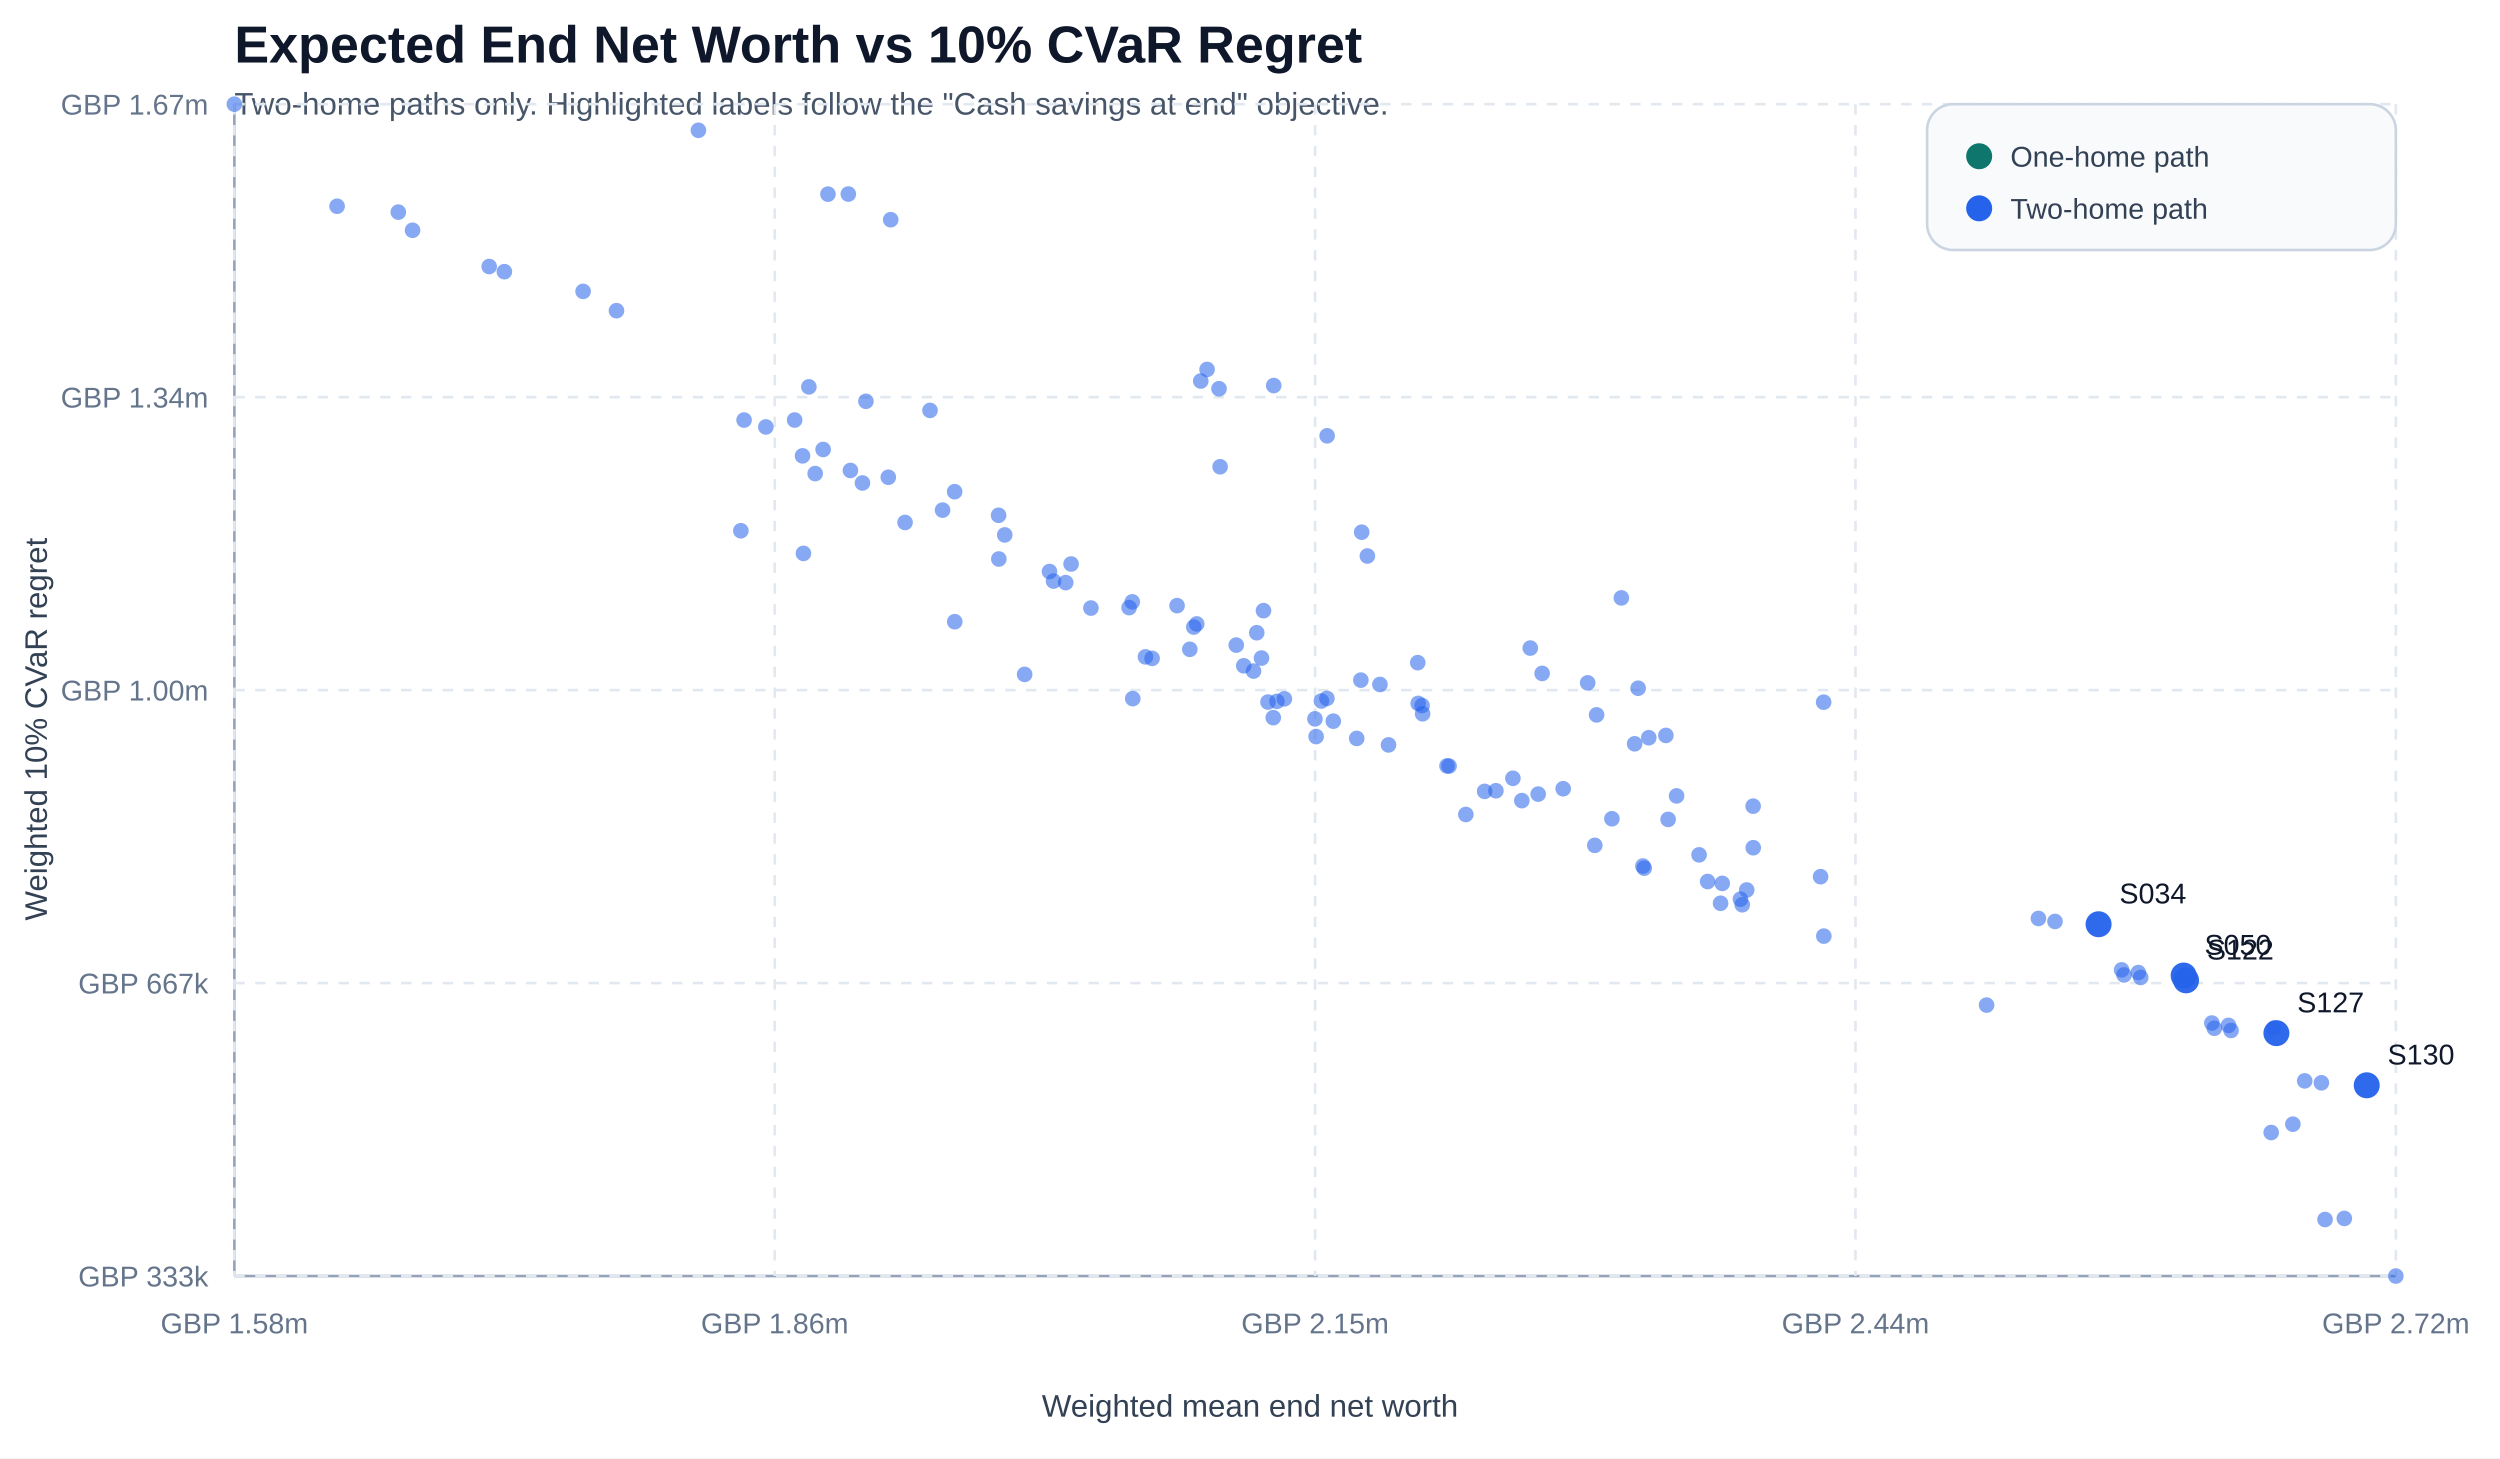
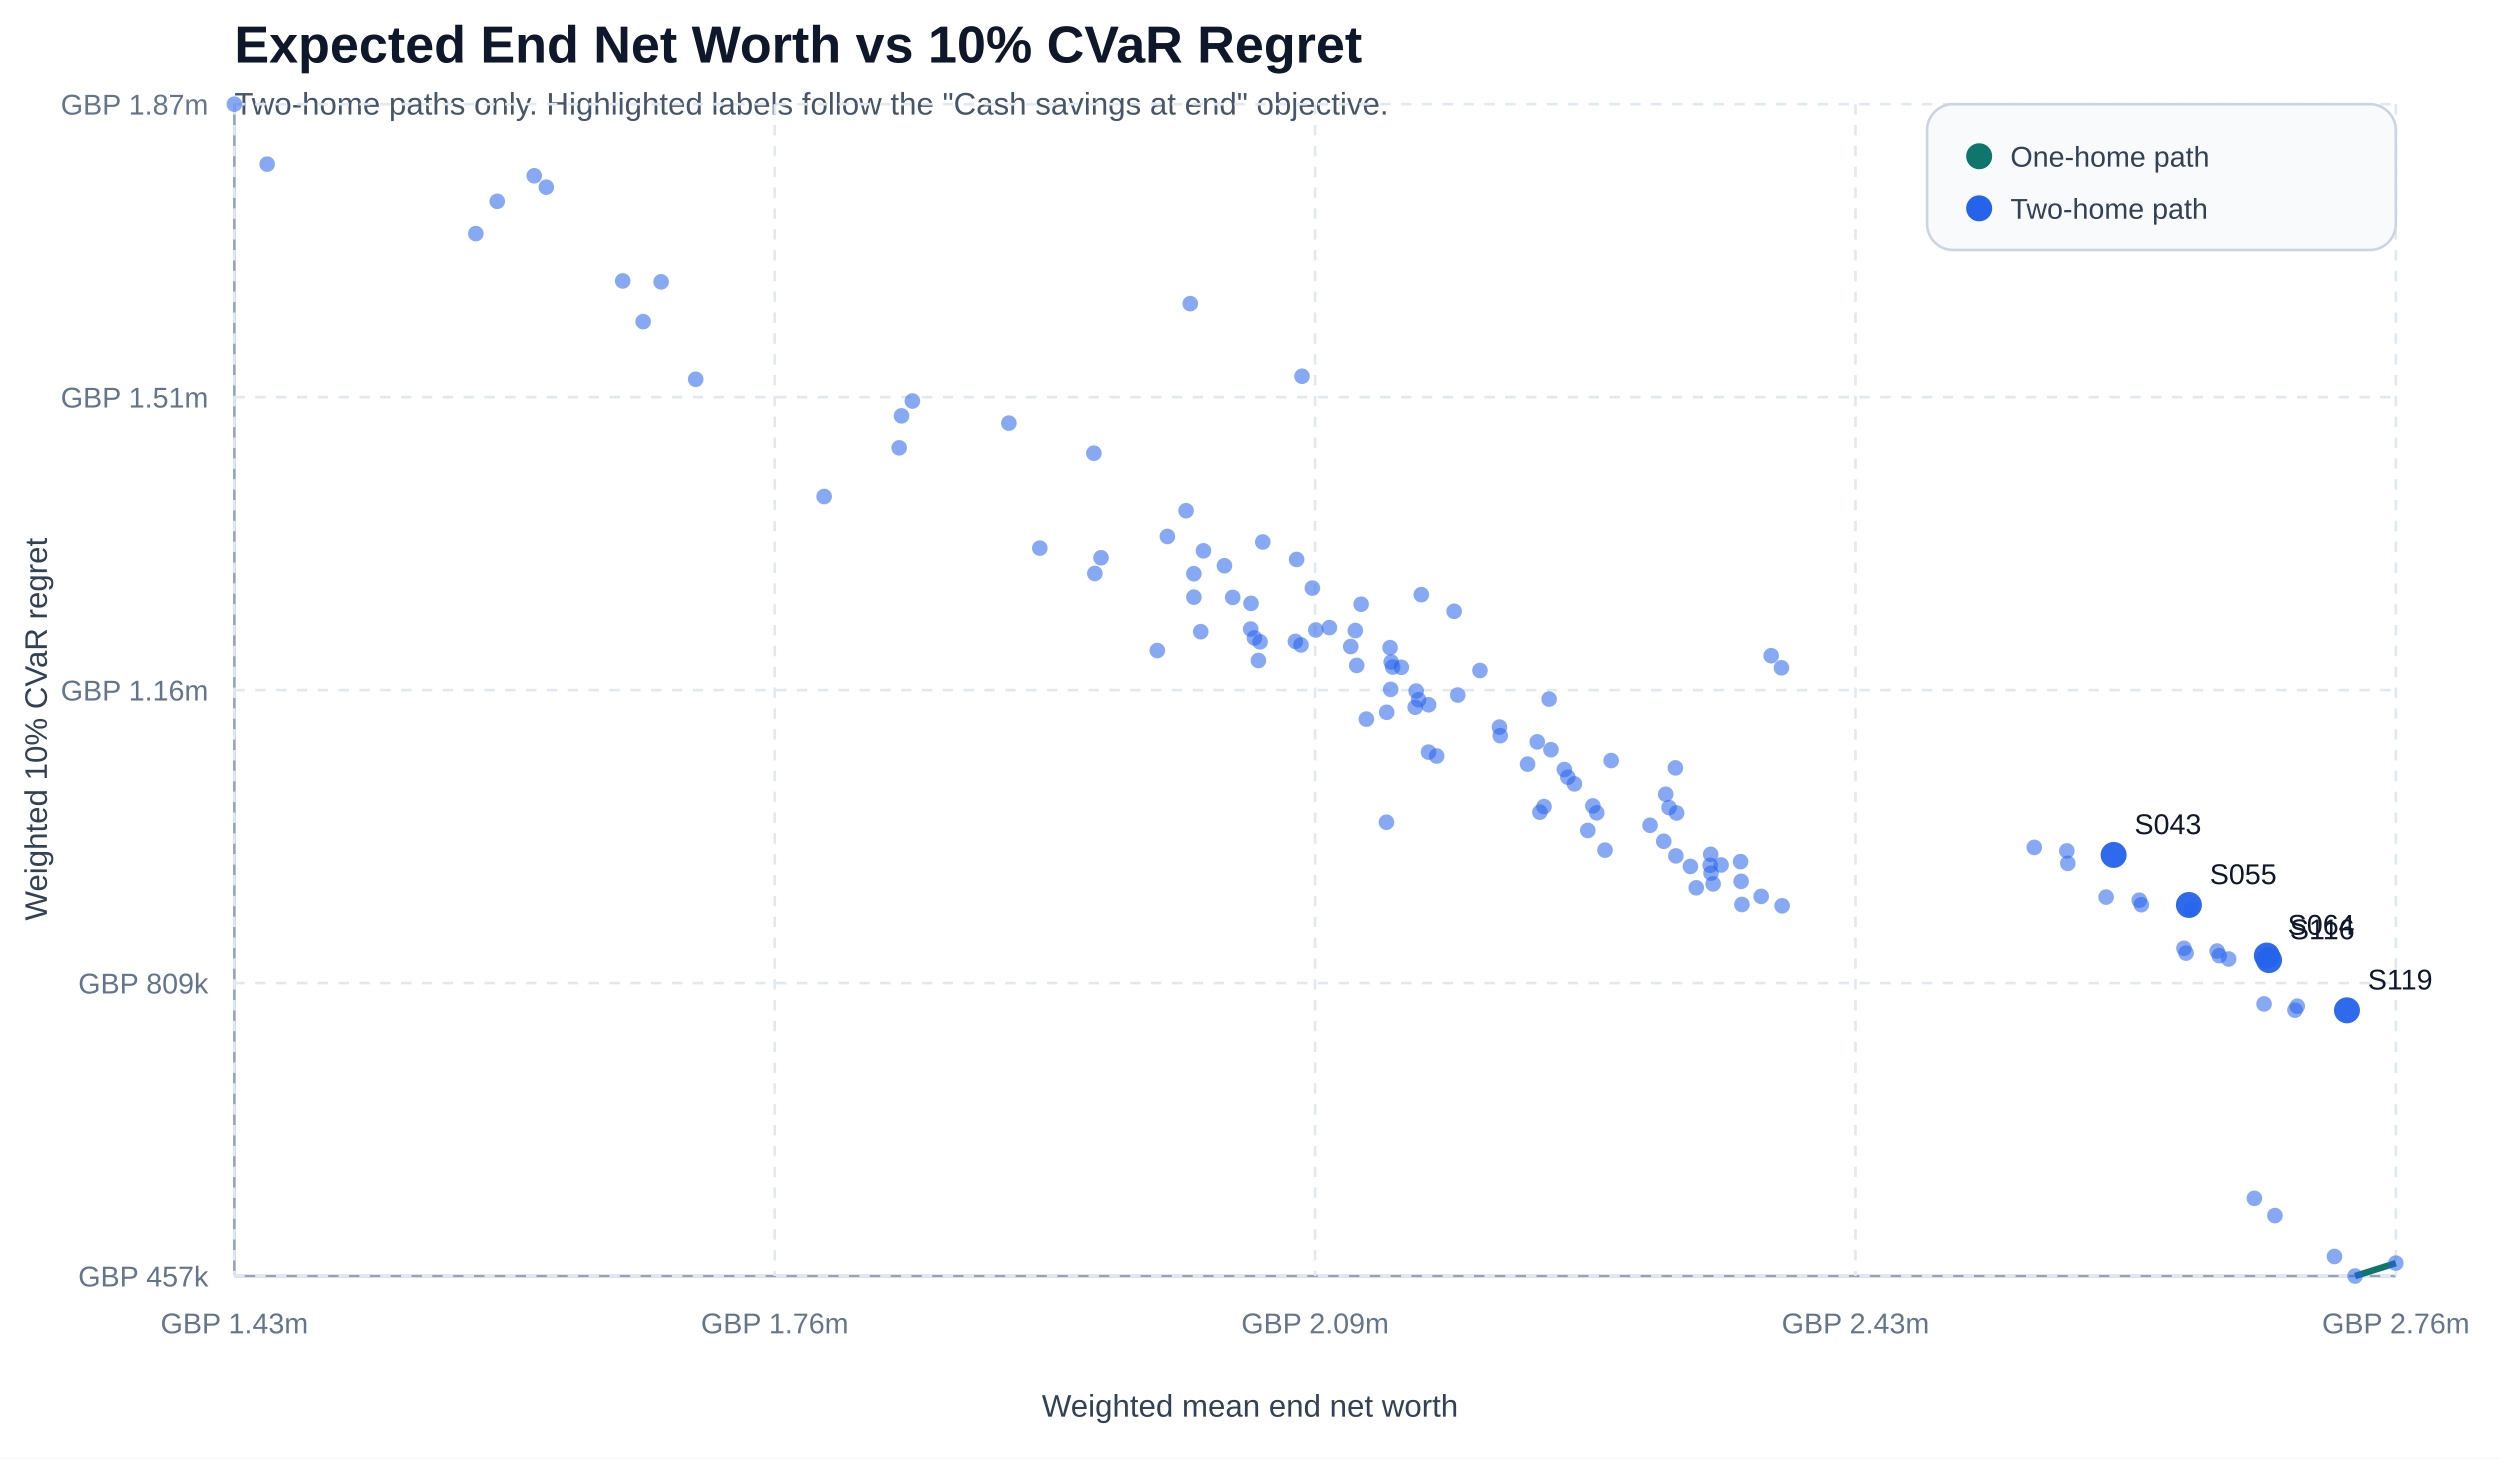
<svg xmlns="http://www.w3.org/2000/svg" width="960" height="560" viewBox="0 0 960 560">
  <rect width="960" height="560" fill="#ffffff" />
  <text x="90" y="24" font-size="20" font-family="Arial, sans-serif" font-weight="700" fill="#0f172a">Expected End Net Worth vs 10% CVaR Regret</text>
  <text x="90" y="44" font-size="12" font-family="Arial, sans-serif" fill="#475569">Two-home paths only. Highlighted labels follow the "Cash savings at end" objective.</text>
  <line x1="90" y1="490" x2="920" y2="490" stroke="#94a3b8" />
  <line x1="90" y1="40" x2="90" y2="490" stroke="#94a3b8" />
  <line x1="90" y1="40" x2="90" y2="490" stroke="#e2e8f0" stroke-dasharray="4 4" />
  <line x1="90" y1="490" x2="920" y2="490" stroke="#e2e8f0" stroke-dasharray="4 4" />
-   <text x="90" y="512" text-anchor="middle" font-size="11" font-family="Arial, sans-serif" fill="#64748b">GBP 1.58m</text>
-   <text x="80" y="494" text-anchor="end" font-size="11" font-family="Arial, sans-serif" fill="#64748b">GBP 333k</text>
+   <text x="90" y="512" text-anchor="middle" font-size="11" font-family="Arial, sans-serif" fill="#64748b">GBP 1.43m</text>
+   <text x="80" y="494" text-anchor="end" font-size="11" font-family="Arial, sans-serif" fill="#64748b">GBP 457k</text>
  <line x1="297.5" y1="40" x2="297.5" y2="490" stroke="#e2e8f0" stroke-dasharray="4 4" />
  <line x1="90" y1="377.5" x2="920" y2="377.5" stroke="#e2e8f0" stroke-dasharray="4 4" />
-   <text x="297.5" y="512" text-anchor="middle" font-size="11" font-family="Arial, sans-serif" fill="#64748b">GBP 1.86m</text>
-   <text x="80" y="381.5" text-anchor="end" font-size="11" font-family="Arial, sans-serif" fill="#64748b">GBP 667k</text>
+   <text x="297.5" y="512" text-anchor="middle" font-size="11" font-family="Arial, sans-serif" fill="#64748b">GBP 1.76m</text>
+   <text x="80" y="381.5" text-anchor="end" font-size="11" font-family="Arial, sans-serif" fill="#64748b">GBP 809k</text>
  <line x1="505" y1="40" x2="505" y2="490" stroke="#e2e8f0" stroke-dasharray="4 4" />
  <line x1="90" y1="265" x2="920" y2="265" stroke="#e2e8f0" stroke-dasharray="4 4" />
-   <text x="505" y="512" text-anchor="middle" font-size="11" font-family="Arial, sans-serif" fill="#64748b">GBP 2.15m</text>
-   <text x="80" y="269" text-anchor="end" font-size="11" font-family="Arial, sans-serif" fill="#64748b">GBP 1.00m</text>
+   <text x="505" y="512" text-anchor="middle" font-size="11" font-family="Arial, sans-serif" fill="#64748b">GBP 2.09m</text>
+   <text x="80" y="269" text-anchor="end" font-size="11" font-family="Arial, sans-serif" fill="#64748b">GBP 1.16m</text>
  <line x1="712.5" y1="40" x2="712.5" y2="490" stroke="#e2e8f0" stroke-dasharray="4 4" />
  <line x1="90" y1="152.5" x2="920" y2="152.5" stroke="#e2e8f0" stroke-dasharray="4 4" />
-   <text x="712.5" y="512" text-anchor="middle" font-size="11" font-family="Arial, sans-serif" fill="#64748b">GBP 2.44m</text>
-   <text x="80" y="156.5" text-anchor="end" font-size="11" font-family="Arial, sans-serif" fill="#64748b">GBP 1.34m</text>
+   <text x="712.5" y="512" text-anchor="middle" font-size="11" font-family="Arial, sans-serif" fill="#64748b">GBP 2.43m</text>
+   <text x="80" y="156.5" text-anchor="end" font-size="11" font-family="Arial, sans-serif" fill="#64748b">GBP 1.51m</text>
  <line x1="920" y1="40" x2="920" y2="490" stroke="#e2e8f0" stroke-dasharray="4 4" />
  <line x1="90" y1="40" x2="920" y2="40" stroke="#e2e8f0" stroke-dasharray="4 4" />
-   <text x="920" y="512" text-anchor="middle" font-size="11" font-family="Arial, sans-serif" fill="#64748b">GBP 2.72m</text>
-   <text x="80" y="44" text-anchor="end" font-size="11" font-family="Arial, sans-serif" fill="#64748b">GBP 1.67m</text>
-   <polyline points="920,490" fill="none" stroke="#0f766e" stroke-width="2.5" />
-   <circle cx="493.206" cy="268.352" r="3" fill="#2563eb" opacity="0.55" />
-   <circle cx="556.45" cy="294.17" r="3" fill="#2563eb" opacity="0.55" />
-   <circle cx="533.185" cy="286.042" r="3" fill="#2563eb" opacity="0.55" />
-   <circle cx="612.4" cy="324.614" r="3" fill="#2563eb" opacity="0.55" />
-   <circle cx="456.886" cy="249.338" r="3" fill="#2563eb" opacity="0.55" />
-   <circle cx="555.642" cy="294.105" r="3" fill="#2563eb" opacity="0.55" />
-   <circle cx="507.412" cy="269.185" r="3" fill="#2563eb" opacity="0.55" />
-   <circle cx="418.918" cy="233.496" r="3" fill="#2563eb" opacity="0.55" />
-   <circle cx="584.376" cy="307.441" r="3" fill="#2563eb" opacity="0.55" />
-   <circle cx="481.358" cy="257.686" r="3" fill="#2563eb" opacity="0.55" />
-   <circle cx="477.601" cy="255.661" r="3" fill="#2563eb" opacity="0.55" />
-   <circle cx="630.873" cy="332.556" r="3" fill="#2563eb" opacity="0.55" />
-   <circle cx="484.412" cy="252.699" r="3" fill="#2563eb" opacity="0.55" />
-   <circle cx="458.408" cy="240.79" r="3" fill="#2563eb" opacity="0.55" />
-   <circle cx="383.555" cy="214.656" r="3" fill="#2563eb" opacity="0.55" />
-   <circle cx="433.577" cy="233.325" r="3" fill="#2563eb" opacity="0.55" />
-   <circle cx="403.006" cy="219.469" r="3" fill="#2563eb" opacity="0.55" />
-   <circle cx="434.98" cy="268.269" r="3" fill="#2563eb" opacity="0.55" />
-   <circle cx="544.574" cy="270.106" r="3" fill="#2563eb" opacity="0.55" />
-   <circle cx="529.886" cy="262.833" r="3" fill="#2563eb" opacity="0.55" />
-   <circle cx="411.298" cy="216.575" r="3" fill="#2563eb" opacity="0.55" />
-   <circle cx="670.74" cy="341.754" r="3" fill="#2563eb" opacity="0.55" />
-   <circle cx="673.203" cy="309.56" r="3" fill="#2563eb" opacity="0.55" />
-   <circle cx="511.989" cy="276.93" r="3" fill="#2563eb" opacity="0.55" />
-   <circle cx="669.032" cy="347.423" r="3" fill="#2563eb" opacity="0.55" />
-   <circle cx="590.659" cy="304.942" r="3" fill="#2563eb" opacity="0.55" />
-   <circle cx="409.229" cy="223.723" r="3" fill="#2563eb" opacity="0.55" />
-   <circle cx="347.541" cy="200.623" r="3" fill="#2563eb" opacity="0.55" />
-   <circle cx="673.246" cy="325.525" r="3" fill="#2563eb" opacity="0.55" />
-   <circle cx="509.531" cy="268.19" r="3" fill="#2563eb" opacity="0.55" />
-   <circle cx="434.792" cy="231.111" r="3" fill="#2563eb" opacity="0.55" />
-   <circle cx="660.694" cy="346.85" r="3" fill="#2563eb" opacity="0.55" />
-   <circle cx="361.945" cy="195.886" r="3" fill="#2563eb" opacity="0.55" />
-   <circle cx="385.816" cy="205.407" r="3" fill="#2563eb" opacity="0.55" />
-   <circle cx="600.258" cy="302.873" r="3" fill="#2563eb" opacity="0.55" />
-   <circle cx="643.803" cy="305.628" r="3" fill="#2563eb" opacity="0.55" />
-   <circle cx="920" cy="490" r="3" fill="#2563eb" opacity="0.55" />
-   <circle cx="668.329" cy="345.286" r="3" fill="#2563eb" opacity="0.55" />
-   <circle cx="618.974" cy="314.402" r="3" fill="#2563eb" opacity="0.55" />
-   <circle cx="633.128" cy="283.283" r="3" fill="#2563eb" opacity="0.55" />
-   <circle cx="490.347" cy="269.316" r="3" fill="#2563eb" opacity="0.55" />
-   <circle cx="652.444" cy="328.262" r="3" fill="#2563eb" opacity="0.55" />
-   <circle cx="592.178" cy="258.593" r="3" fill="#2563eb" opacity="0.55" />
-   <circle cx="639.697" cy="282.403" r="3" fill="#2563eb" opacity="0.55" />
-   <circle cx="580.952" cy="298.865" r="3" fill="#2563eb" opacity="0.55" />
-   <circle cx="640.558" cy="314.653" r="3" fill="#2563eb" opacity="0.55" />
-   <circle cx="900.225" cy="467.879" r="3" fill="#2563eb" opacity="0.55" />
-   <circle cx="700.348" cy="359.465" r="3" fill="#2563eb" opacity="0.55" />
-   <circle cx="892.812" cy="468.293" r="3" fill="#2563eb" opacity="0.55" />
-   <circle cx="520.978" cy="283.553" r="3" fill="#2563eb" opacity="0.55" />
-   <circle cx="562.885" cy="312.762" r="3" fill="#2563eb" opacity="0.55" />
-   <circle cx="341.109" cy="183.266" r="3" fill="#2563eb" opacity="0.55" />
-   <circle cx="629.04" cy="264.281" r="3" fill="#2563eb" opacity="0.55" />
-   <circle cx="504.938" cy="276.045" r="3" fill="#2563eb" opacity="0.55" />
-   <circle cx="872.139" cy="434.892" r="3" fill="#2563eb" opacity="0.55" />
-   <circle cx="880.457" cy="431.684" r="3" fill="#2563eb" opacity="0.55" />
-   <circle cx="326.561" cy="180.656" r="3" fill="#2563eb" opacity="0.55" />
-   <circle cx="313.028" cy="181.851" r="3" fill="#2563eb" opacity="0.55" />
-   <circle cx="908.824" cy="416.758" r="5" fill="#2563eb" opacity="0.95" />
-   <text x="916.824" y="408.758" font-size="11" font-family="Arial, sans-serif" fill="#0f172a">S130</text>
-   <circle cx="331.189" cy="185.466" r="3" fill="#2563eb" opacity="0.55" />
-   <circle cx="587.624" cy="248.859" r="3" fill="#2563eb" opacity="0.55" />
-   <circle cx="891.417" cy="415.797" r="3" fill="#2563eb" opacity="0.55" />
-   <circle cx="609.672" cy="262.217" r="3" fill="#2563eb" opacity="0.55" />
-   <circle cx="474.724" cy="247.715" r="3" fill="#2563eb" opacity="0.55" />
-   <circle cx="885.004" cy="415.056" r="3" fill="#2563eb" opacity="0.55" />
-   <circle cx="661.35" cy="339.225" r="3" fill="#2563eb" opacity="0.55" />
-   <circle cx="655.727" cy="338.509" r="3" fill="#2563eb" opacity="0.55" />
-   <circle cx="294.089" cy="163.942" r="3" fill="#2563eb" opacity="0.55" />
-   <circle cx="613.092" cy="274.515" r="3" fill="#2563eb" opacity="0.55" />
-   <circle cx="627.702" cy="285.619" r="3" fill="#2563eb" opacity="0.55" />
-   <circle cx="874.133" cy="396.731" r="5" fill="#2563eb" opacity="0.95" />
-   <text x="882.133" y="388.731" font-size="11" font-family="Arial, sans-serif" fill="#0f172a">S127</text>
-   <circle cx="525.074" cy="213.501" r="3" fill="#2563eb" opacity="0.55" />
-   <circle cx="873.165" cy="394.814" r="3" fill="#2563eb" opacity="0.55" />
-   <circle cx="285.73" cy="161.307" r="3" fill="#2563eb" opacity="0.55" />
-   <circle cx="485.18" cy="234.486" r="3" fill="#2563eb" opacity="0.55" />
-   <circle cx="316.08" cy="172.604" r="3" fill="#2563eb" opacity="0.55" />
-   <circle cx="856.726" cy="395.698" r="3" fill="#2563eb" opacity="0.55" />
-   <circle cx="570.106" cy="303.885" r="3" fill="#2563eb" opacity="0.55" />
-   <circle cx="855.759" cy="393.746" r="3" fill="#2563eb" opacity="0.55" />
-   <circle cx="574.432" cy="303.65" r="3" fill="#2563eb" opacity="0.55" />
-   <circle cx="850.313" cy="394.852" r="3" fill="#2563eb" opacity="0.55" />
-   <circle cx="849.345" cy="392.844" r="3" fill="#2563eb" opacity="0.55" />
-   <circle cx="762.85" cy="385.955" r="3" fill="#2563eb" opacity="0.55" />
-   <circle cx="522.567" cy="261.167" r="3" fill="#2563eb" opacity="0.55" />
-   <circle cx="839.442" cy="376.455" r="5" fill="#2563eb" opacity="0.95" />
-   <text x="847.442" y="368.455" font-size="11" font-family="Arial, sans-serif" fill="#0f172a">S122</text>
-   <circle cx="699.1" cy="336.646" r="3" fill="#2563eb" opacity="0.55" />
-   <circle cx="838.519" cy="374.605" r="5" fill="#2563eb" opacity="0.95" />
-   <text x="846.519" y="366.605" font-size="11" font-family="Arial, sans-serif" fill="#0f172a">S050</text>
-   <circle cx="442.407" cy="252.821" r="3" fill="#2563eb" opacity="0.55" />
-   <circle cx="822.035" cy="375.343" r="3" fill="#2563eb" opacity="0.55" />
-   <circle cx="439.851" cy="252.237" r="3" fill="#2563eb" opacity="0.55" />
-   <circle cx="821.115" cy="373.46" r="3" fill="#2563eb" opacity="0.55" />
-   <circle cx="544.408" cy="254.459" r="3" fill="#2563eb" opacity="0.55" />
-   <circle cx="546.088" cy="270.938" r="3" fill="#2563eb" opacity="0.55" />
-   <circle cx="815.622" cy="374.372" r="3" fill="#2563eb" opacity="0.55" />
-   <circle cx="814.703" cy="372.432" r="3" fill="#2563eb" opacity="0.55" />
-   <circle cx="631.384" cy="333.375" r="3" fill="#2563eb" opacity="0.55" />
-   <circle cx="366.622" cy="238.738" r="3" fill="#2563eb" opacity="0.55" />
-   <circle cx="468.519" cy="179.238" r="3" fill="#2563eb" opacity="0.55" />
-   <circle cx="522.884" cy="204.362" r="3" fill="#2563eb" opacity="0.55" />
-   <circle cx="482.589" cy="242.973" r="3" fill="#2563eb" opacity="0.55" />
-   <circle cx="805.856" cy="354.913" r="5" fill="#2563eb" opacity="0.95" />
-   <text x="813.856" y="346.913" font-size="11" font-family="Arial, sans-serif" fill="#0f172a">S034</text>
-   <circle cx="459.547" cy="239.593" r="3" fill="#2563eb" opacity="0.55" />
-   <circle cx="789.113" cy="353.842" r="3" fill="#2563eb" opacity="0.55" />
-   <circle cx="782.758" cy="352.689" r="3" fill="#2563eb" opacity="0.55" />
-   <circle cx="488.939" cy="275.579" r="3" fill="#2563eb" opacity="0.55" />
-   <circle cx="505.385" cy="282.846" r="3" fill="#2563eb" opacity="0.55" />
-   <circle cx="393.461" cy="258.964" r="3" fill="#2563eb" opacity="0.55" />
-   <circle cx="700.278" cy="269.639" r="3" fill="#2563eb" opacity="0.55" />
-   <circle cx="404.552" cy="223.127" r="3" fill="#2563eb" opacity="0.55" />
-   <circle cx="546.282" cy="274.095" r="3" fill="#2563eb" opacity="0.55" />
-   <circle cx="622.601" cy="229.591" r="3" fill="#2563eb" opacity="0.55" />
-   <circle cx="486.902" cy="269.593" r="3" fill="#2563eb" opacity="0.55" />
-   <circle cx="461.087" cy="146.311" r="3" fill="#2563eb" opacity="0.55" />
-   <circle cx="332.522" cy="154.1" r="3" fill="#2563eb" opacity="0.55" />
-   <circle cx="451.993" cy="232.566" r="3" fill="#2563eb" opacity="0.55" />
-   <circle cx="284.484" cy="203.813" r="3" fill="#2563eb" opacity="0.55" />
-   <circle cx="509.613" cy="167.347" r="3" fill="#2563eb" opacity="0.55" />
-   <circle cx="463.509" cy="141.868" r="3" fill="#2563eb" opacity="0.55" />
-   <circle cx="489.105" cy="148.053" r="3" fill="#2563eb" opacity="0.55" />
-   <circle cx="308.525" cy="212.506" r="3" fill="#2563eb" opacity="0.55" />
-   <circle cx="383.457" cy="197.872" r="3" fill="#2563eb" opacity="0.55" />
-   <circle cx="366.585" cy="188.816" r="3" fill="#2563eb" opacity="0.55" />
-   <circle cx="468.102" cy="149.28" r="3" fill="#2563eb" opacity="0.55" />
-   <circle cx="357.123" cy="157.594" r="3" fill="#2563eb" opacity="0.55" />
-   <circle cx="310.607" cy="148.556" r="3" fill="#2563eb" opacity="0.55" />
-   <circle cx="308.172" cy="175.047" r="3" fill="#2563eb" opacity="0.55" />
-   <circle cx="342.029" cy="84.367" r="3" fill="#2563eb" opacity="0.55" />
-   <circle cx="223.911" cy="111.892" r="3" fill="#2563eb" opacity="0.55" />
-   <circle cx="305.141" cy="161.291" r="3" fill="#2563eb" opacity="0.55" />
-   <circle cx="236.728" cy="119.298" r="3" fill="#2563eb" opacity="0.55" />
-   <circle cx="268.195" cy="50.037" r="3" fill="#2563eb" opacity="0.55" />
-   <circle cx="152.951" cy="81.459" r="3" fill="#2563eb" opacity="0.55" />
-   <circle cx="193.678" cy="104.325" r="3" fill="#2563eb" opacity="0.55" />
-   <circle cx="325.758" cy="74.51" r="3" fill="#2563eb" opacity="0.55" />
-   <circle cx="317.931" cy="74.55" r="3" fill="#2563eb" opacity="0.55" />
-   <circle cx="187.846" cy="102.351" r="3" fill="#2563eb" opacity="0.55" />
-   <circle cx="158.413" cy="88.43" r="3" fill="#2563eb" opacity="0.55" />
-   <circle cx="129.443" cy="79.194" r="3" fill="#2563eb" opacity="0.55" />
+   <text x="920" y="512" text-anchor="middle" font-size="11" font-family="Arial, sans-serif" fill="#64748b">GBP 2.76m</text>
+   <text x="80" y="44" text-anchor="end" font-size="11" font-family="Arial, sans-serif" fill="#64748b">GBP 1.87m</text>
+   <polyline points="904.342,490 920,485.042" fill="none" stroke="#0f766e" stroke-width="2.5" />
+   <circle cx="591.321" cy="311.881" r="3" fill="#2563eb" opacity="0.55" />
+   <circle cx="524.688" cy="276.14" r="3" fill="#2563eb" opacity="0.55" />
+   <circle cx="548.556" cy="288.819" r="3" fill="#2563eb" opacity="0.55" />
+   <circle cx="559.784" cy="266.905" r="3" fill="#2563eb" opacity="0.55" />
+   <circle cx="651.364" cy="340.913" r="3" fill="#2563eb" opacity="0.55" />
+   <circle cx="668.889" cy="347.326" r="3" fill="#2563eb" opacity="0.55" />
+   <circle cx="483.24" cy="253.635" r="3" fill="#2563eb" opacity="0.55" />
+   <circle cx="611.655" cy="309.472" r="3" fill="#2563eb" opacity="0.55" />
+   <circle cx="616.324" cy="326.442" r="3" fill="#2563eb" opacity="0.55" />
+   <circle cx="461.084" cy="242.564" r="3" fill="#2563eb" opacity="0.55" />
+   <circle cx="586.582" cy="293.422" r="3" fill="#2563eb" opacity="0.55" />
+   <circle cx="643.535" cy="328.665" r="3" fill="#2563eb" opacity="0.55" />
+   <circle cx="543.816" cy="265.368" r="3" fill="#2563eb" opacity="0.55" />
+   <circle cx="533.779" cy="248.696" r="3" fill="#2563eb" opacity="0.55" />
+   <circle cx="590.314" cy="284.871" r="3" fill="#2563eb" opacity="0.55" />
+   <circle cx="520.454" cy="242.124" r="3" fill="#2563eb" opacity="0.55" />
+   <circle cx="499.584" cy="247.664" r="3" fill="#2563eb" opacity="0.55" />
+   <circle cx="592.889" cy="309.735" r="3" fill="#2563eb" opacity="0.55" />
+   <circle cx="518.679" cy="248.267" r="3" fill="#2563eb" opacity="0.55" />
+   <circle cx="649.118" cy="332.711" r="3" fill="#2563eb" opacity="0.55" />
+   <circle cx="657.035" cy="335.291" r="3" fill="#2563eb" opacity="0.55" />
+   <circle cx="600.718" cy="295.51" r="3" fill="#2563eb" opacity="0.55" />
+   <circle cx="576.086" cy="282.498" r="3" fill="#2563eb" opacity="0.55" />
+   <circle cx="657.843" cy="339.416" r="3" fill="#2563eb" opacity="0.55" />
+   <circle cx="575.786" cy="279.2" r="3" fill="#2563eb" opacity="0.55" />
+   <circle cx="594.867" cy="268.46" r="3" fill="#2563eb" opacity="0.55" />
+   <circle cx="505.269" cy="241.91" r="3" fill="#2563eb" opacity="0.55" />
+   <circle cx="544.746" cy="268.709" r="3" fill="#2563eb" opacity="0.55" />
+   <circle cx="609.711" cy="318.892" r="3" fill="#2563eb" opacity="0.55" />
+   <circle cx="633.622" cy="316.911" r="3" fill="#2563eb" opacity="0.55" />
+   <circle cx="483.857" cy="246.472" r="3" fill="#2563eb" opacity="0.55" />
+   <circle cx="545.781" cy="228.351" r="3" fill="#2563eb" opacity="0.55" />
+   <circle cx="532.487" cy="273.521" r="3" fill="#2563eb" opacity="0.55" />
+   <circle cx="520.973" cy="255.519" r="3" fill="#2563eb" opacity="0.55" />
+   <circle cx="639.62" cy="305.001" r="3" fill="#2563eb" opacity="0.55" />
+   <circle cx="522.677" cy="232.023" r="3" fill="#2563eb" opacity="0.55" />
+   <circle cx="638.886" cy="323.055" r="3" fill="#2563eb" opacity="0.55" />
+   <circle cx="558.394" cy="234.734" r="3" fill="#2563eb" opacity="0.55" />
+   <circle cx="668.584" cy="338.443" r="3" fill="#2563eb" opacity="0.55" />
+   <circle cx="613.152" cy="312.122" r="3" fill="#2563eb" opacity="0.55" />
+   <circle cx="604.578" cy="301.014" r="3" fill="#2563eb" opacity="0.55" />
+   <circle cx="503.961" cy="225.834" r="3" fill="#2563eb" opacity="0.55" />
+   <circle cx="399.288" cy="210.473" r="3" fill="#2563eb" opacity="0.55" />
+   <circle cx="668.381" cy="330.865" r="3" fill="#2563eb" opacity="0.55" />
+   <circle cx="684.335" cy="347.836" r="3" fill="#2563eb" opacity="0.55" />
+   <circle cx="534.027" cy="264.721" r="3" fill="#2563eb" opacity="0.55" />
+   <circle cx="534.214" cy="254.203" r="3" fill="#2563eb" opacity="0.55" />
+   <circle cx="497.422" cy="246.308" r="3" fill="#2563eb" opacity="0.55" />
+   <circle cx="420.418" cy="220.207" r="3" fill="#2563eb" opacity="0.55" />
+   <circle cx="676.298" cy="344.212" r="3" fill="#2563eb" opacity="0.55" />
+   <circle cx="551.676" cy="290.309" r="3" fill="#2563eb" opacity="0.55" />
+   <circle cx="548.59" cy="270.636" r="3" fill="#2563eb" opacity="0.55" />
+   <circle cx="422.788" cy="214.184" r="3" fill="#2563eb" opacity="0.55" />
+   <circle cx="510.488" cy="241.005" r="3" fill="#2563eb" opacity="0.55" />
+   <circle cx="480.386" cy="231.698" r="3" fill="#2563eb" opacity="0.55" />
+   <circle cx="480.268" cy="241.547" r="3" fill="#2563eb" opacity="0.55" />
+   <circle cx="660.893" cy="332.155" r="3" fill="#2563eb" opacity="0.55" />
+   <circle cx="920" cy="485.042" r="3" fill="#2563eb" opacity="0.55" />
+   <circle cx="904.342" cy="490" r="3" fill="#2563eb" opacity="0.55" />
+   <circle cx="543.431" cy="271.593" r="3" fill="#2563eb" opacity="0.55" />
+   <circle cx="481.699" cy="244.968" r="3" fill="#2563eb" opacity="0.55" />
+   <circle cx="602.049" cy="298.45" r="3" fill="#2563eb" opacity="0.55" />
+   <circle cx="473.366" cy="229.398" r="3" fill="#2563eb" opacity="0.55" />
+   <circle cx="534.785" cy="256.137" r="3" fill="#2563eb" opacity="0.55" />
+   <circle cx="896.444" cy="482.493" r="3" fill="#2563eb" opacity="0.55" />
+   <circle cx="595.564" cy="287.891" r="3" fill="#2563eb" opacity="0.55" />
+   <circle cx="458.432" cy="220.312" r="3" fill="#2563eb" opacity="0.55" />
+   <circle cx="656.902" cy="328.075" r="3" fill="#2563eb" opacity="0.55" />
+   <circle cx="873.571" cy="466.783" r="3" fill="#2563eb" opacity="0.55" />
+   <circle cx="497.897" cy="214.827" r="3" fill="#2563eb" opacity="0.55" />
+   <circle cx="865.673" cy="460.151" r="3" fill="#2563eb" opacity="0.55" />
+   <circle cx="458.446" cy="229.307" r="3" fill="#2563eb" opacity="0.55" />
+   <circle cx="538.111" cy="256.237" r="3" fill="#2563eb" opacity="0.55" />
+   <circle cx="643.825" cy="312.187" r="3" fill="#2563eb" opacity="0.55" />
+   <circle cx="656.705" cy="332.267" r="3" fill="#2563eb" opacity="0.55" />
+   <circle cx="640.922" cy="310.121" r="3" fill="#2563eb" opacity="0.55" />
+   <circle cx="470.189" cy="217.24" r="3" fill="#2563eb" opacity="0.55" />
+   <circle cx="448.28" cy="206.004" r="3" fill="#2563eb" opacity="0.55" />
+   <circle cx="618.691" cy="292.05" r="3" fill="#2563eb" opacity="0.55" />
+   <circle cx="462.122" cy="211.518" r="3" fill="#2563eb" opacity="0.55" />
+   <circle cx="901.236" cy="387.966" r="5" fill="#2563eb" opacity="0.95" />
+   <text x="909.236" y="379.966" font-size="11" font-family="Arial, sans-serif" fill="#0f172a">S119</text>
+   <circle cx="484.901" cy="208.12" r="3" fill="#2563eb" opacity="0.55" />
+   <circle cx="881.264" cy="387.914" r="3" fill="#2563eb" opacity="0.55" />
+   <circle cx="882.138" cy="386.392" r="3" fill="#2563eb" opacity="0.55" />
+   <circle cx="869.405" cy="385.51" r="3" fill="#2563eb" opacity="0.55" />
+   <circle cx="871.3" cy="368.672" r="5" fill="#2563eb" opacity="0.95" />
+   <text x="879.3" y="360.672" font-size="11" font-family="Arial, sans-serif" fill="#0f172a">S116</text>
+   <circle cx="870.466" cy="366.934" r="5" fill="#2563eb" opacity="0.95" />
+   <text x="878.466" y="358.934" font-size="11" font-family="Arial, sans-serif" fill="#0f172a">S064</text>
+   <circle cx="855.804" cy="368.251" r="3" fill="#2563eb" opacity="0.55" />
+   <circle cx="852.202" cy="366.983" r="3" fill="#2563eb" opacity="0.55" />
+   <circle cx="851.367" cy="365.203" r="3" fill="#2563eb" opacity="0.55" />
+   <circle cx="839.469" cy="365.988" r="3" fill="#2563eb" opacity="0.55" />
+   <circle cx="838.634" cy="364.157" r="3" fill="#2563eb" opacity="0.55" />
+   <circle cx="841.364" cy="349.211" r="3" fill="#2563eb" opacity="0.55" />
+   <circle cx="840.544" cy="347.506" r="5" fill="#2563eb" opacity="0.95" />
+   <text x="848.544" y="339.506" font-size="11" font-family="Arial, sans-serif" fill="#0f172a">S055</text>
+   <circle cx="822.266" cy="347.405" r="3" fill="#2563eb" opacity="0.55" />
+   <circle cx="821.472" cy="345.677" r="3" fill="#2563eb" opacity="0.55" />
+   <circle cx="808.74" cy="344.482" r="3" fill="#2563eb" opacity="0.55" />
+   <circle cx="811.638" cy="328.302" r="5" fill="#2563eb" opacity="0.95" />
+   <text x="819.638" y="320.302" font-size="11" font-family="Arial, sans-serif" fill="#0f172a">S043</text>
+   <circle cx="794.037" cy="331.525" r="3" fill="#2563eb" opacity="0.55" />
+   <circle cx="793.671" cy="326.749" r="3" fill="#2563eb" opacity="0.55" />
+   <circle cx="781.168" cy="325.402" r="3" fill="#2563eb" opacity="0.55" />
+   <circle cx="455.453" cy="196.109" r="3" fill="#2563eb" opacity="0.55" />
+   <circle cx="643.352" cy="294.864" r="3" fill="#2563eb" opacity="0.55" />
+   <circle cx="532.406" cy="315.742" r="3" fill="#2563eb" opacity="0.55" />
+   <circle cx="684.08" cy="256.438" r="3" fill="#2563eb" opacity="0.55" />
+   <circle cx="680.131" cy="251.795" r="3" fill="#2563eb" opacity="0.55" />
+   <circle cx="568.307" cy="257.477" r="3" fill="#2563eb" opacity="0.55" />
+   <circle cx="444.403" cy="249.807" r="3" fill="#2563eb" opacity="0.55" />
+   <circle cx="345.285" cy="171.966" r="3" fill="#2563eb" opacity="0.55" />
+   <circle cx="346.177" cy="159.689" r="3" fill="#2563eb" opacity="0.55" />
+   <circle cx="350.353" cy="153.998" r="3" fill="#2563eb" opacity="0.55" />
+   <circle cx="420.045" cy="174.027" r="3" fill="#2563eb" opacity="0.55" />
+   <circle cx="499.972" cy="144.483" r="3" fill="#2563eb" opacity="0.55" />
+   <circle cx="316.482" cy="190.664" r="3" fill="#2563eb" opacity="0.55" />
+   <circle cx="387.402" cy="162.476" r="3" fill="#2563eb" opacity="0.55" />
+   <circle cx="457.054" cy="116.592" r="3" fill="#2563eb" opacity="0.55" />
+   <circle cx="246.958" cy="123.51" r="3" fill="#2563eb" opacity="0.55" />
+   <circle cx="253.864" cy="108.228" r="3" fill="#2563eb" opacity="0.55" />
+   <circle cx="239.12" cy="107.88" r="3" fill="#2563eb" opacity="0.55" />
+   <circle cx="267.14" cy="145.644" r="3" fill="#2563eb" opacity="0.55" />
+   <circle cx="182.722" cy="89.704" r="3" fill="#2563eb" opacity="0.55" />
+   <circle cx="190.949" cy="77.315" r="3" fill="#2563eb" opacity="0.55" />
+   <circle cx="209.783" cy="71.879" r="3" fill="#2563eb" opacity="0.55" />
+   <circle cx="205.154" cy="67.494" r="3" fill="#2563eb" opacity="0.55" />
+   <circle cx="102.593" cy="63.028" r="3" fill="#2563eb" opacity="0.55" />
  <circle cx="90" cy="40" r="3" fill="#2563eb" opacity="0.55" />
  <text x="480" y="544" text-anchor="middle" font-size="12" font-family="Arial, sans-serif" fill="#334155">Weighted mean end net worth</text>
  <text x="18" y="280" transform="rotate(-90 18 280)" text-anchor="middle" font-size="12" font-family="Arial, sans-serif" fill="#334155">Weighted 10% CVaR regret</text>
  <rect x="740" y="40" width="180" height="56" rx="10" fill="#f8fafc" stroke="#cbd5e1" />
  <circle cx="760" cy="60" r="5" fill="#0f766e" />
  <text x="772" y="64" font-size="11" font-family="Arial, sans-serif" fill="#334155">One-home path</text>
  <circle cx="760" cy="80" r="5" fill="#2563eb" />
  <text x="772" y="84" font-size="11" font-family="Arial, sans-serif" fill="#334155">Two-home path</text>
</svg>
